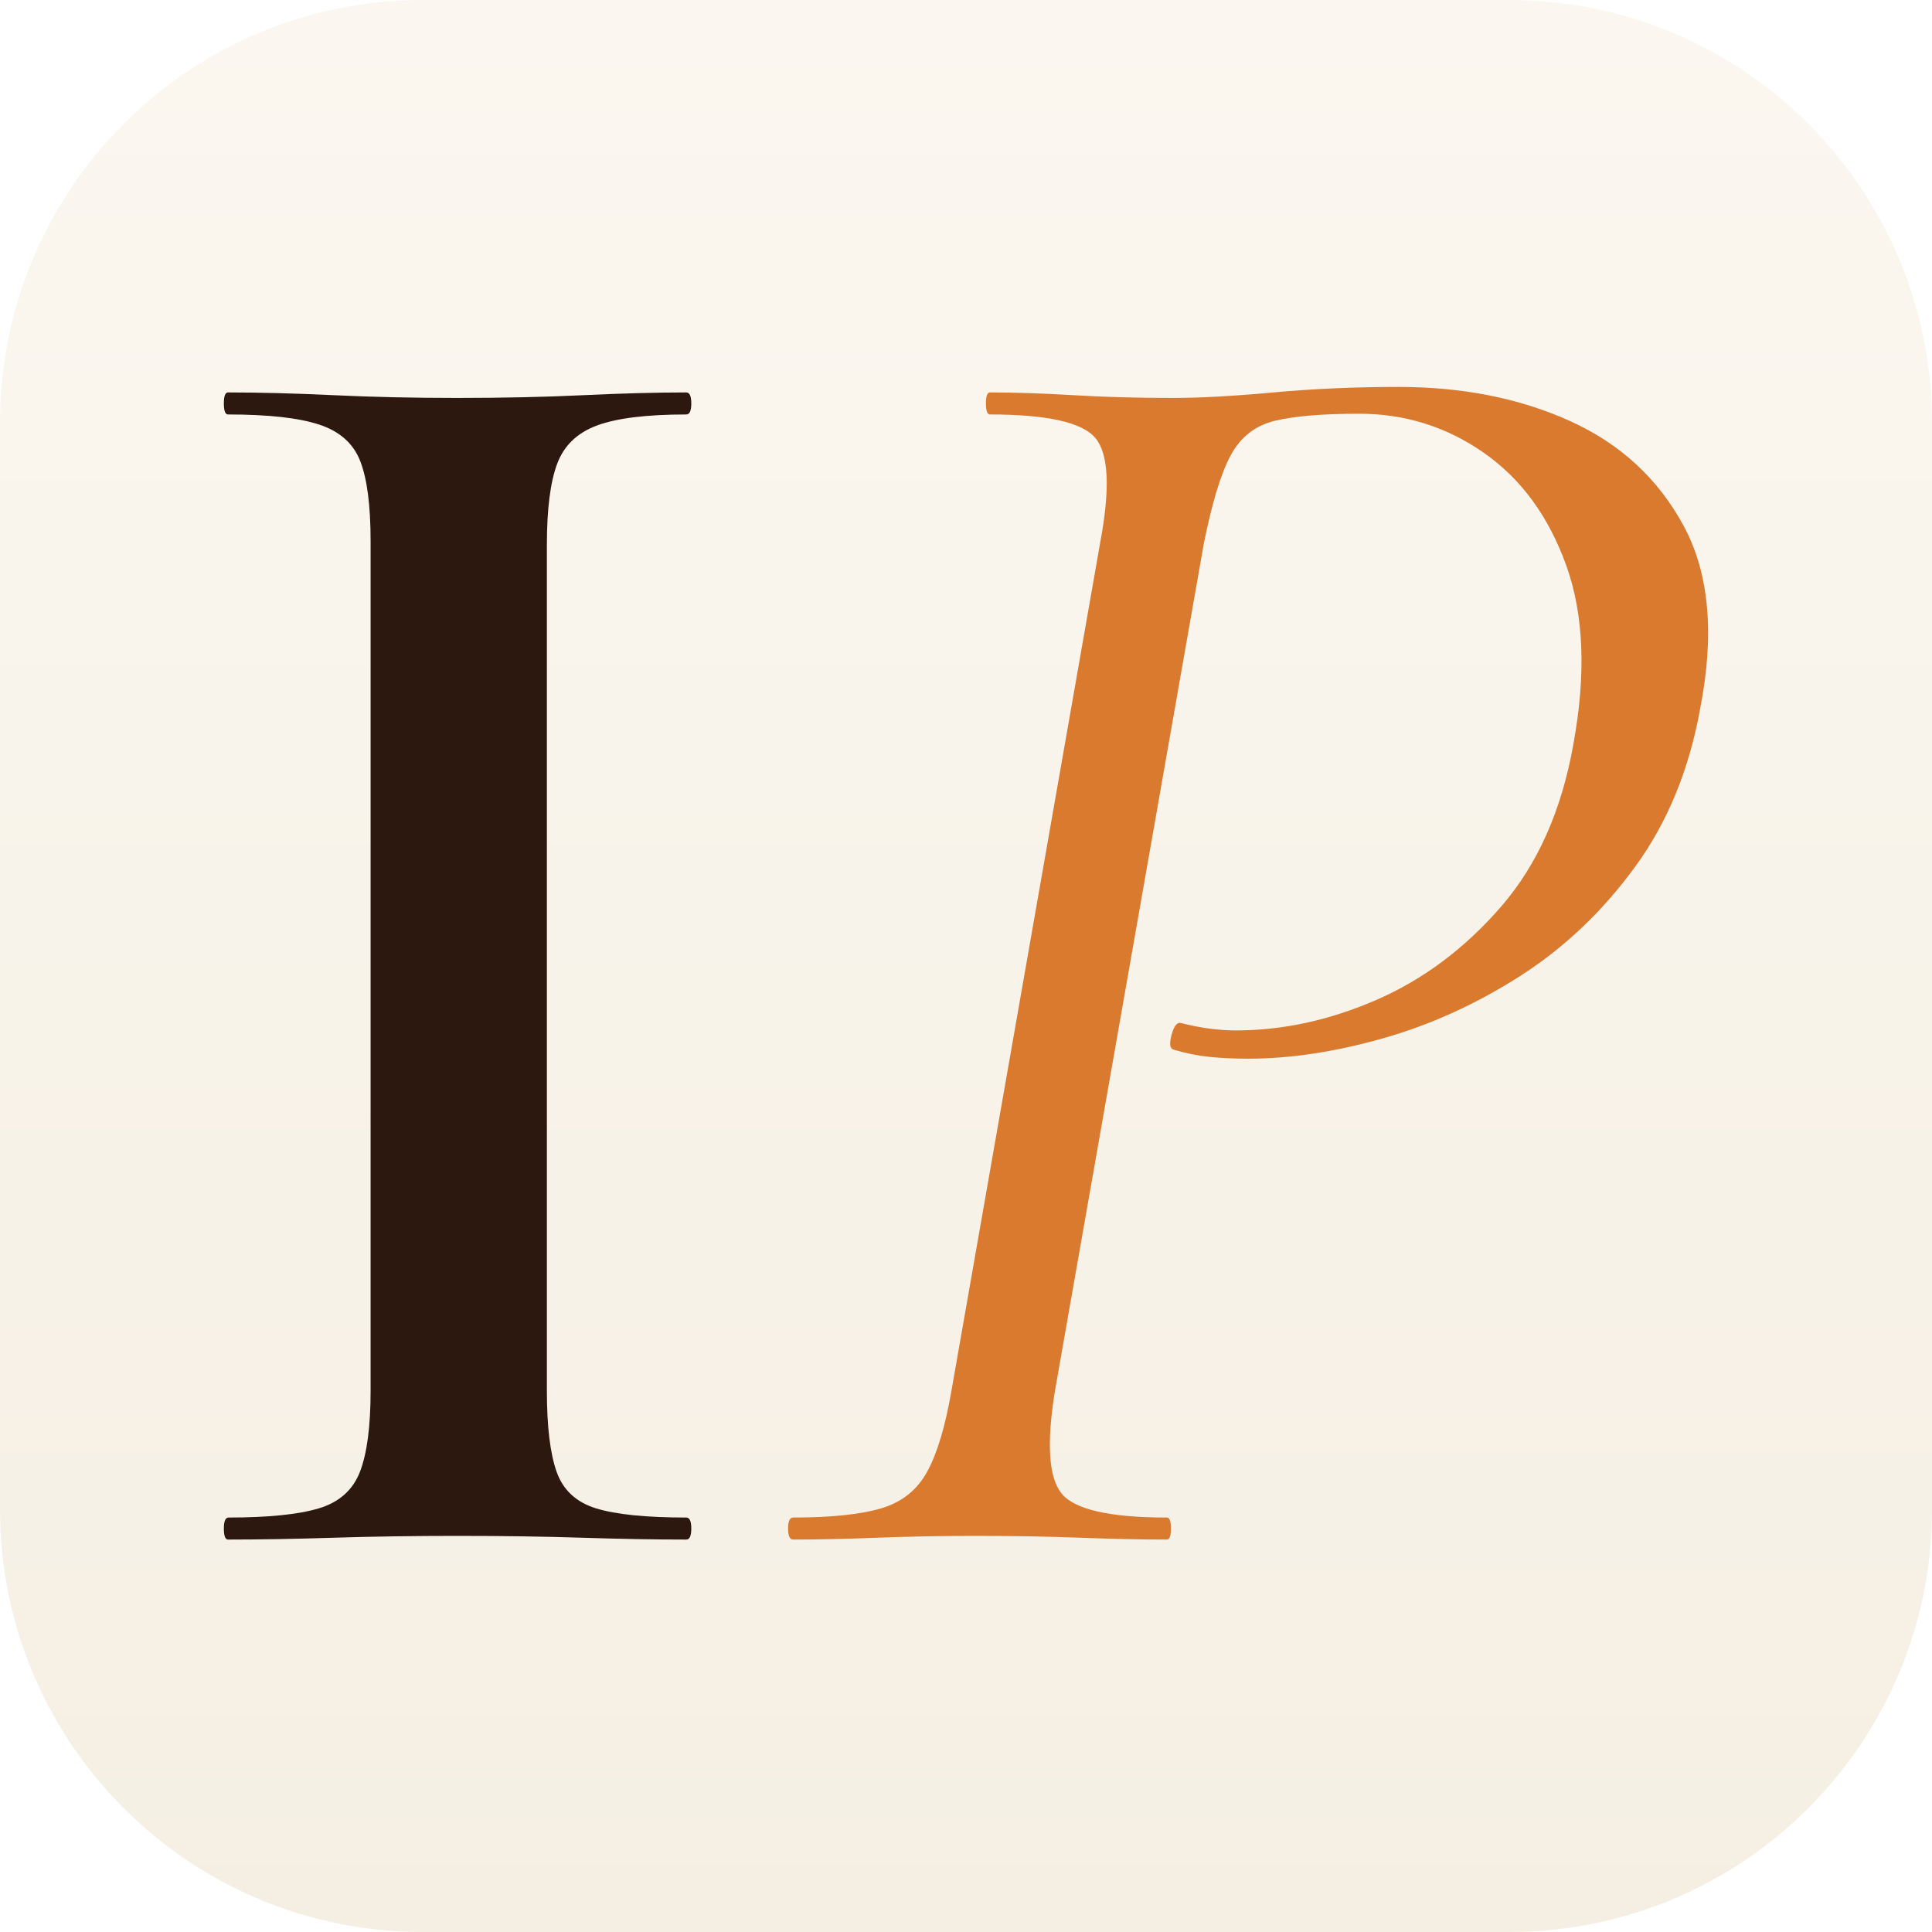
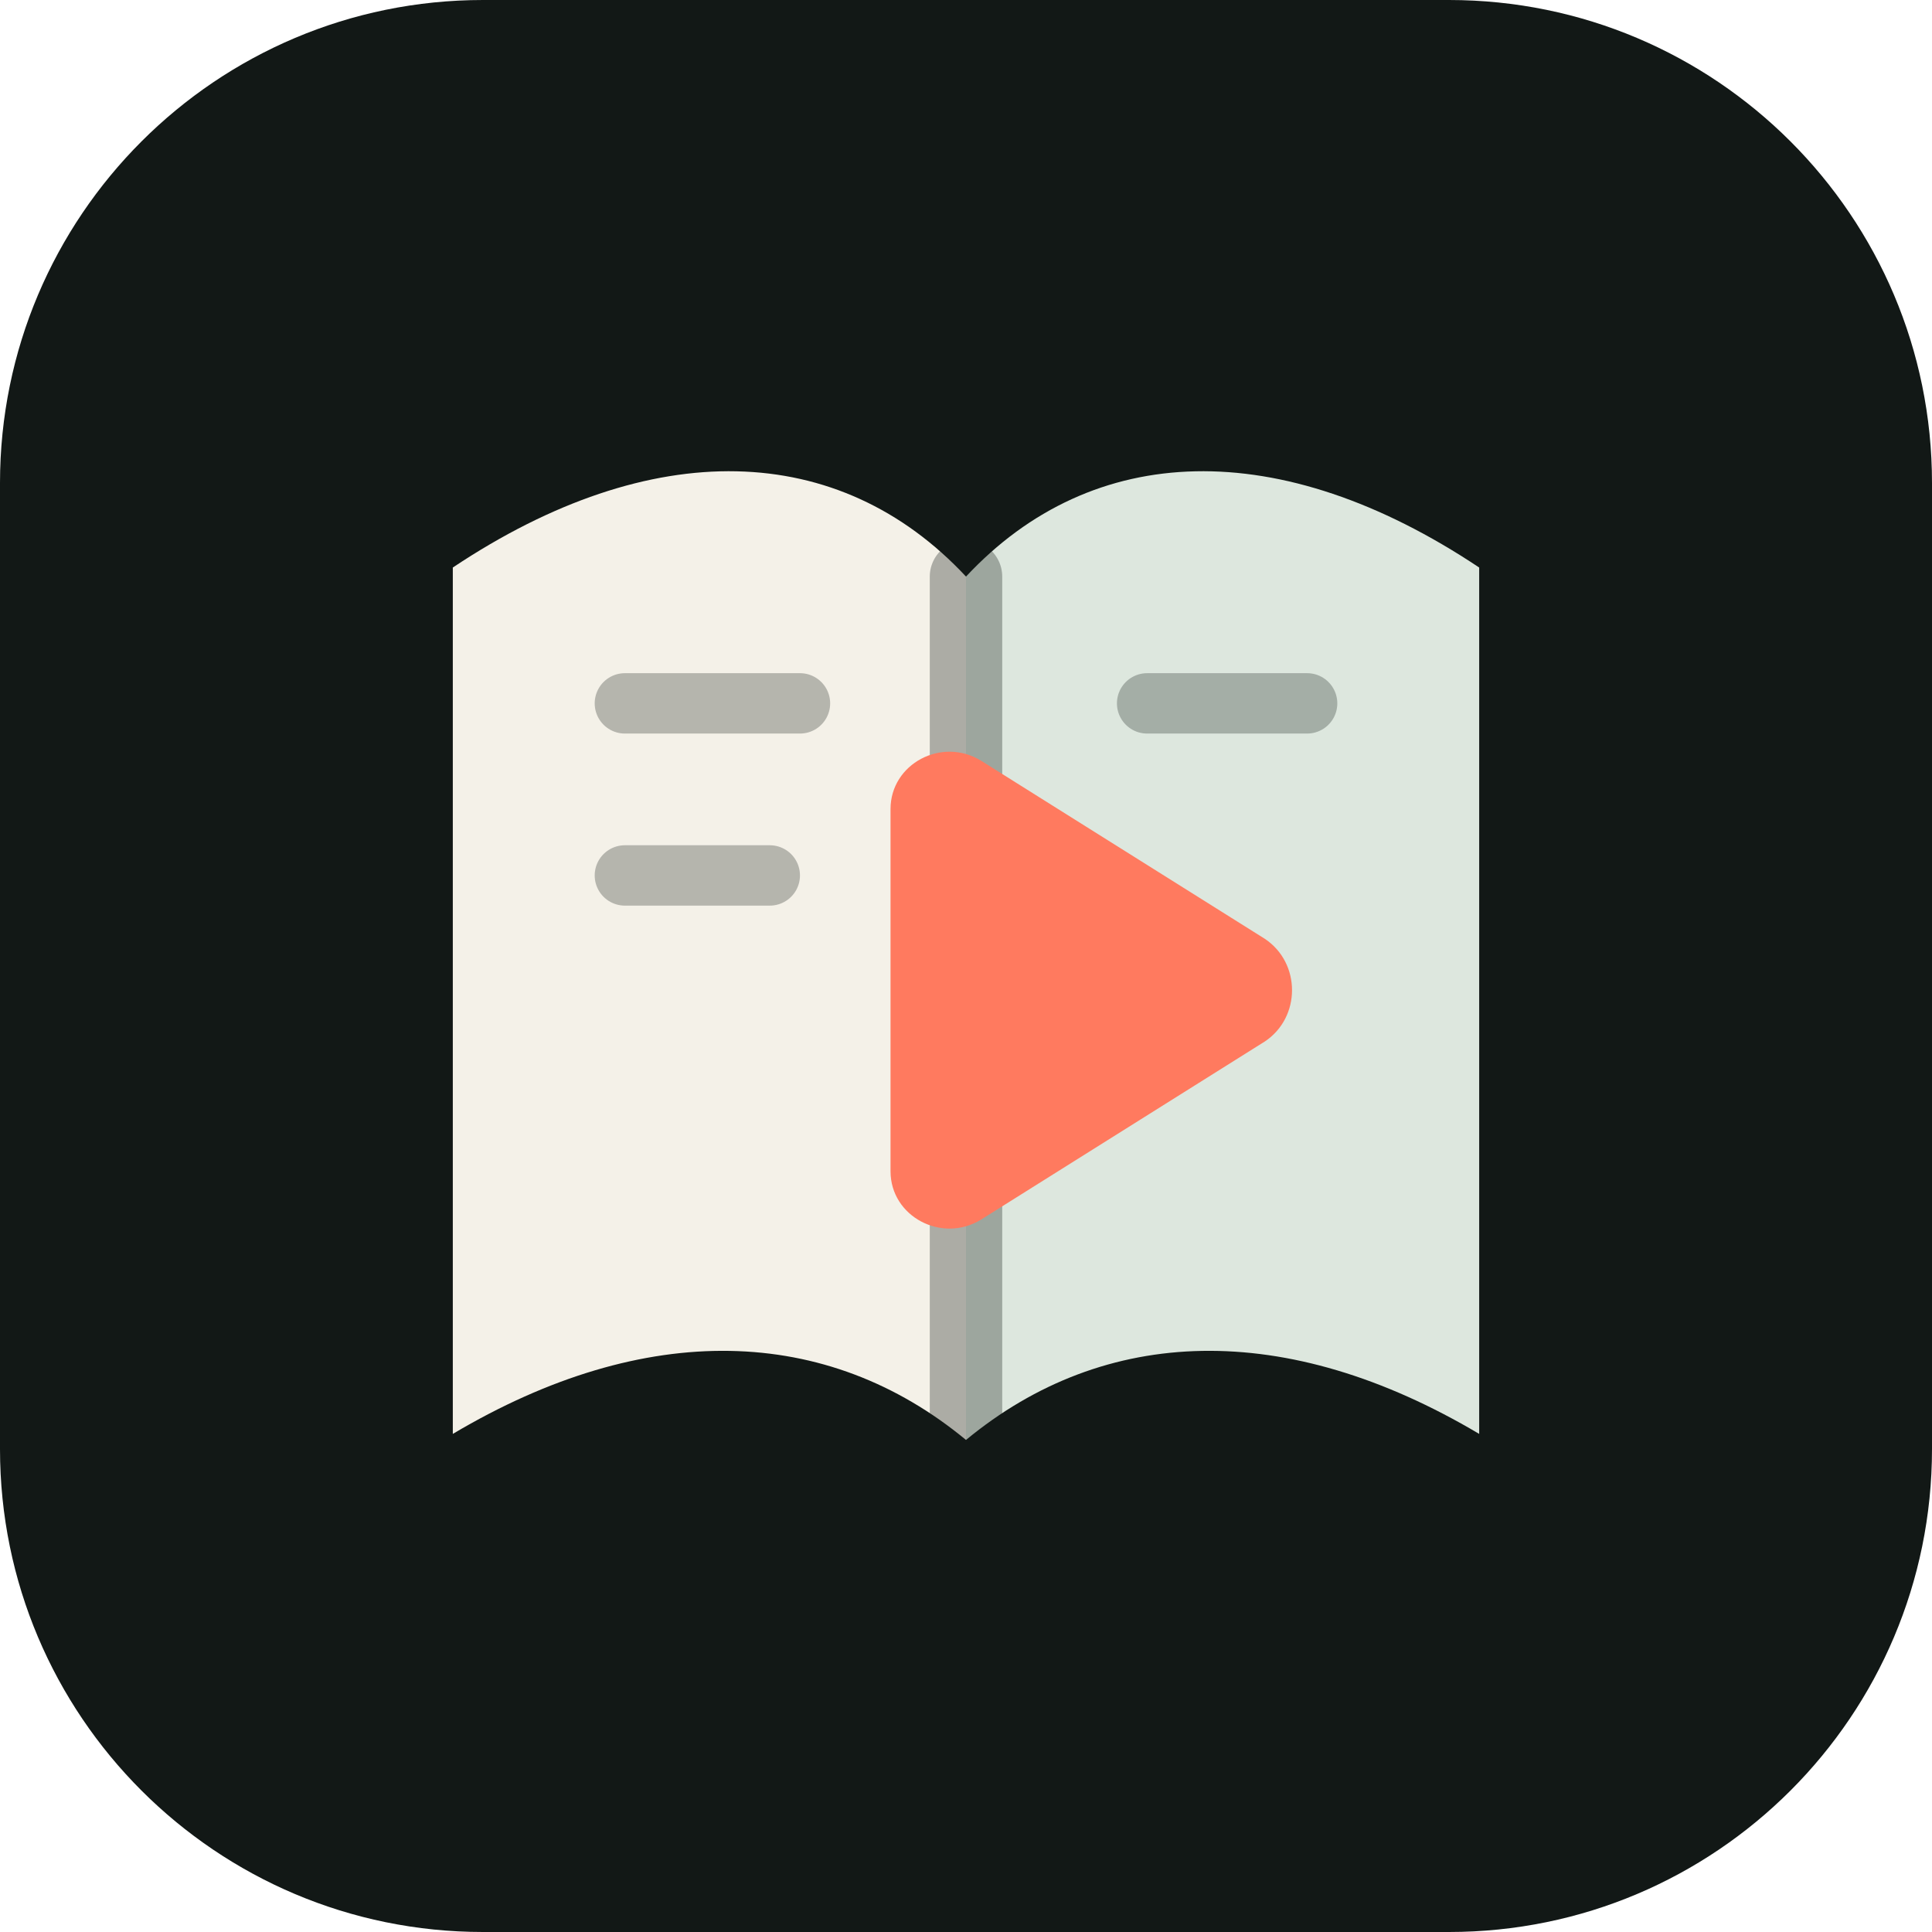
- <svg xmlns="http://www.w3.org/2000/svg" viewBox="0 0 64 64" width="64" height="64" role="img" aria-label="InfiPlot">
-   <defs>
-     <linearGradient id="bg" x1="0" y1="0" x2="0" y2="1">
-       <stop offset="0" stop-color="#FBF7F0" />
-       <stop offset="1" stop-color="#F5EFE3" />
-     </linearGradient>
-   </defs>
-   <rect width="64" height="64" rx="14" fill="url(#bg)" />
-   <g transform="translate(4.90,51.00) scale(0.0608,-0.0608)">
-     <path fill="#2D1810" d="M217.374 81Q217.374 52 222.649 37.0Q227.924 22 244.162 17.0Q260.399 12 293.325 12Q296.05 12 296.05 6.0Q296.05 0 293.325 0Q267.689 0 236.712 1.0Q205.735 2 168.35 2Q132.875 2 101.163 1.0Q69.45 0 43.65 0Q41.375 0 41.375 6.0Q41.375 12 43.94 12Q76.43 12 93.103 17.0Q109.776 22 115.551 37.0Q121.326 52 121.326 81V544Q121.326 573 115.716 587.5Q110.106 602 93.276 607.5Q76.446 613 43.65 613Q41.375 613 41.375 619.0Q41.375 625 43.65 625Q69.45 625 101.163 623.5Q132.875 622 168.35 622Q205.735 622 237.246 623.5Q268.757 625 293.325 625Q296.05 625 296.05 619.0Q296.05 613 293.325 613Q260.896 613 244.682 607.0Q228.468 601 222.921 586.0Q217.374 571 217.374 542Z" />
-   </g>
-   <g transform="translate(25.51,51.00) scale(0.0608,-0.0608)">
-     <path fill="#D97A2E" d="M12.6 0Q9.8 0 9.8 6.0Q9.8 12 12.6 12Q43.6 12 60.5 17.0Q77.4 22 85.6 37.0Q93.8 52 98.8 81L180 544Q188 587.2 177.3 600.1Q166.6 613 119.8 613Q117.6 613 117.6 619.0Q117.6 625 119.8 625Q140.2 625 165.3 623.5Q190.4 622 219.2 622Q241.6 622 274.2 625.0Q306.8 628 342.4 628Q394.8 628 435.9 609.4Q477 590.8 497.8 552.2Q518.6 513.6 506.8 453Q497.8 402.8 471.2 366.4Q444.6 330 408.6 307.0Q372.6 284 333.6 273.0Q294.6 262 260.6 262Q248.8 262 239.2 263.0Q229.6 264 219.6 267Q216.8 268 218.8 275.2Q220.8 282.4 224 281.4Q231.8 279.4 239.3 278.4Q246.8 277.4 253.8 277.4Q292.2 277.4 330.5 294.1Q368.8 310.8 398.4 345Q428 379.2 437.6 433Q448.2 490.6 433.8 530.7Q419.4 570.8 388.9 592.1Q358.4 613.4 321 613.4Q291.2 613.4 275.2 609.6Q259.2 605.8 251.1 591Q243 576.2 236.201 542L155.201 81Q148.201 38 158.9 25.0Q169.6 12 216.2 12Q218.4 12 218.4 6.0Q218.4 0 216.2 0Q195.8 0 169.2 1.0Q142.6 2 112 2Q84.2 2 58.2 1.0Q32.2 0 12.6 0Z" />
-   </g>
+ <svg xmlns="http://www.w3.org/2000/svg" viewBox="0 0 64 64" width="64" height="64" role="img" aria-label="StoryPlay">
+   <rect width="64" height="64" rx="16" fill="#121816" />
+   <path d="M15 18.8c6.6-4.4 12.8-4.2 17 .3v28.6c-4.6-3.8-10.6-4-17-.2V18.8Z" fill="#F4F1E8" />
+   <path d="M32 19.1c4.2-4.5 10.4-4.7 17-.3v28.7c-6.4-3.8-12.4-3.6-17 .2V19.1Z" fill="#DDE7DE" />
+   <path d="M32 19.1v28.6" fill="none" stroke="#121816" stroke-linecap="round" stroke-width="2.4" opacity=".32" />
+   <path d="M29.5 26.8c0-1.5 1.7-2.4 3-1.6l9.4 5.9c1.2.8 1.2 2.6 0 3.4l-9.4 5.9c-1.3.8-3-.1-3-1.6v-12Z" fill="#FF7A5F" />
+   <path d="M20.7 23.3h5.8M20.7 29h4.8M38 23.3h5.3" fill="none" stroke="#121816" stroke-linecap="round" stroke-width="2" opacity=".28" />
</svg>
